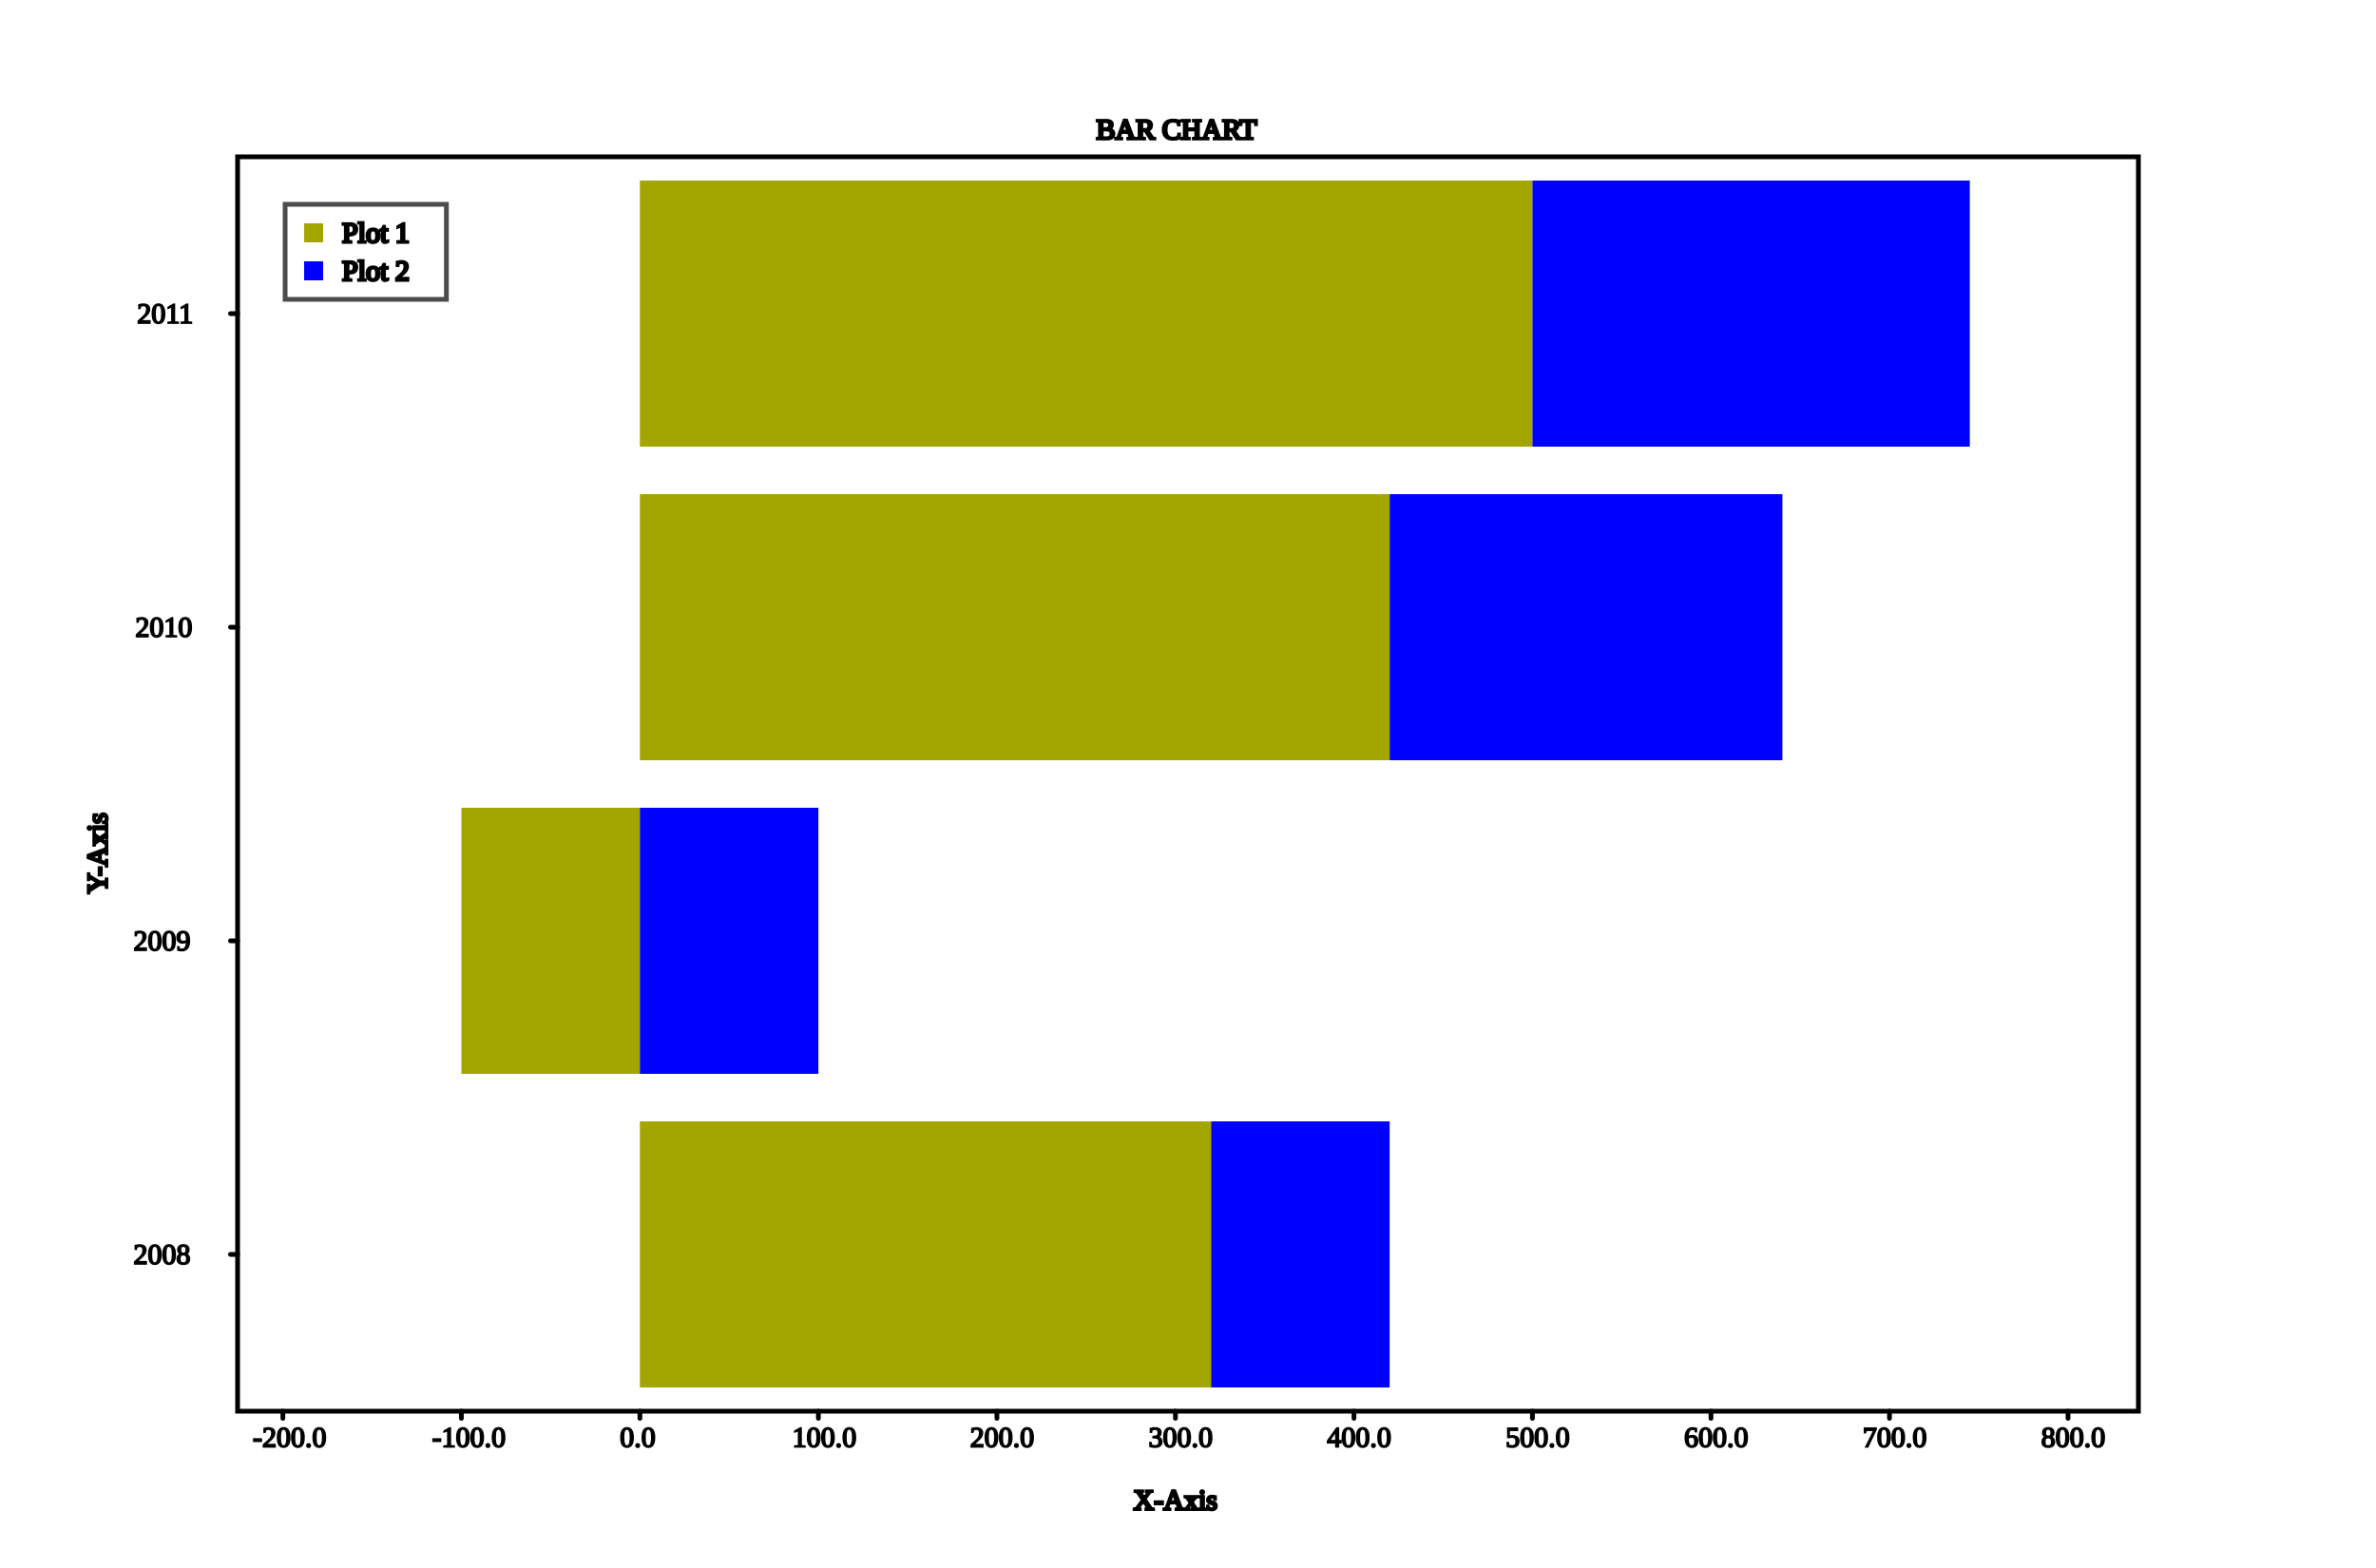
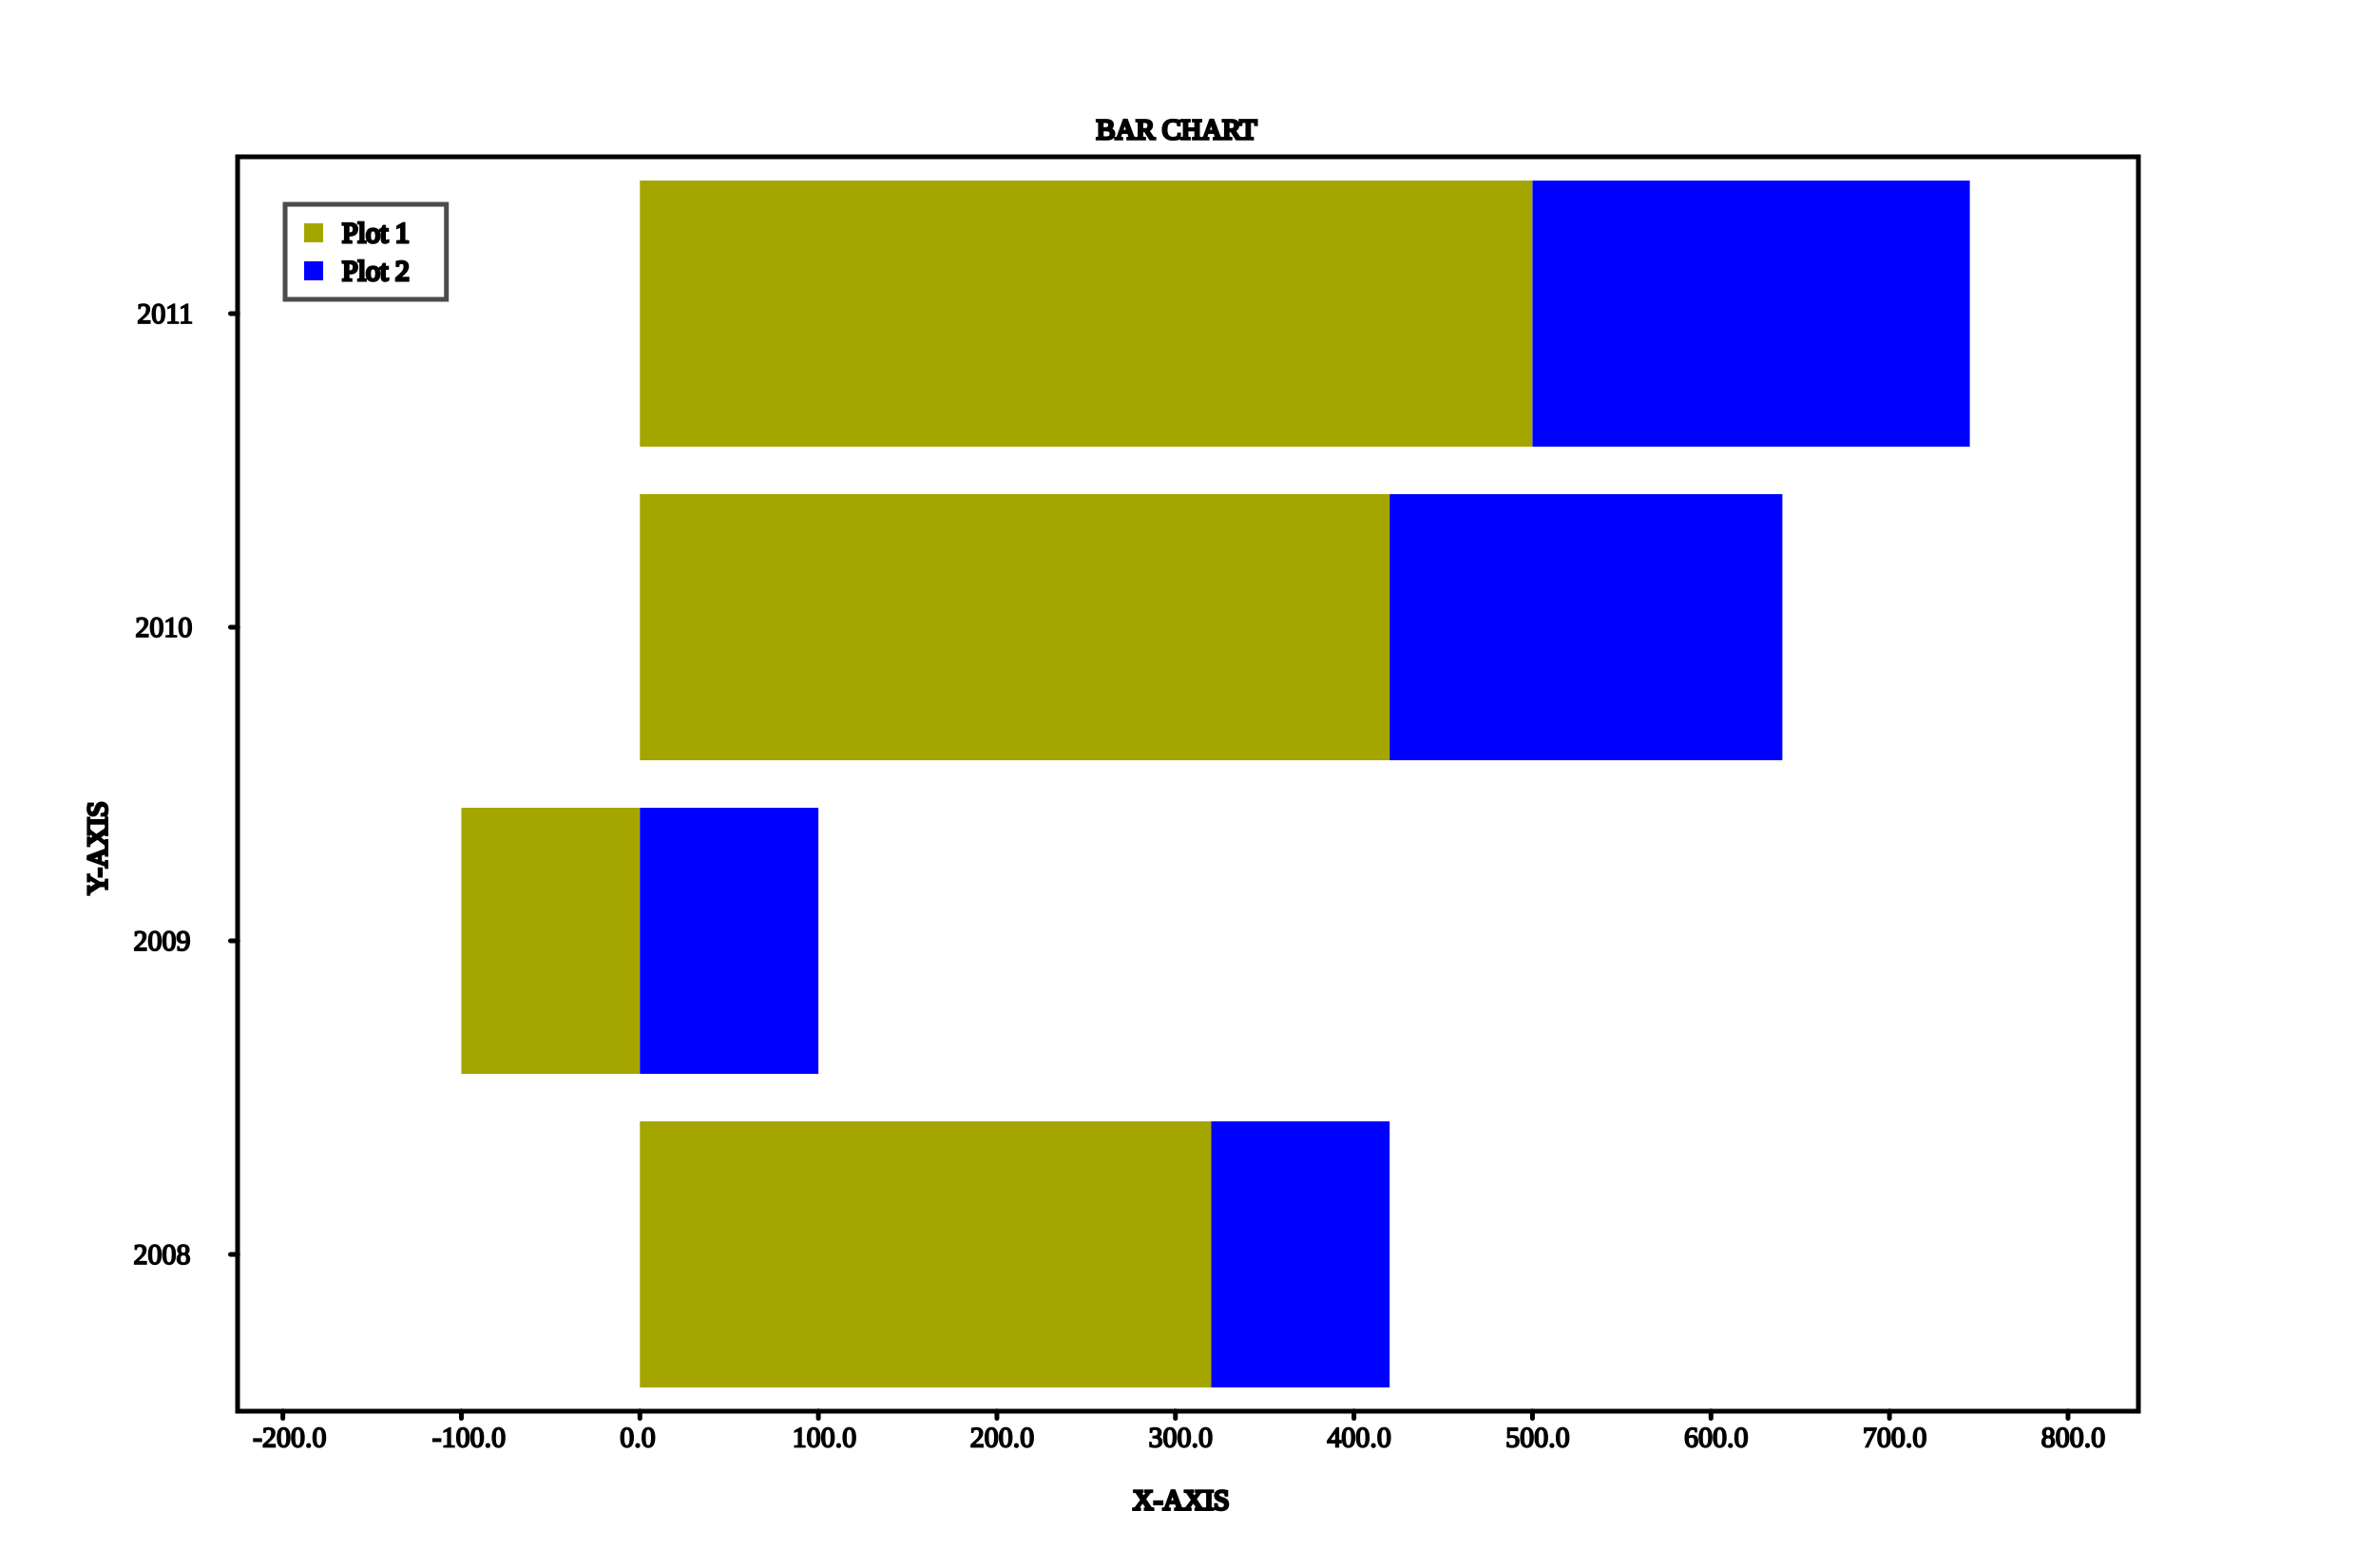
<svg xmlns="http://www.w3.org/2000/svg" height="660.0" width="1000.0" version="4.0">
  <rect width="100%" height="100%" fill="white" />
  <rect x="100.0" y="66.0" width="800.0" height="528.0" style="fill:rgb(255,255,255);stroke-width:2.0;stroke:rgb(0,0,0);opacity:1" />
  <line x1="269.312" y1="597.0" x2="269.312" y2="594.0" style="stroke:rgb(0.0,0.0,0.0);stroke-width:2.0;opacity:1.0;stroke-linecap:round" />
  <text x="260.892" y="609.0" stroke="#000000" stroke-width="0.7" transform="rotate(-0.0,260.8922,609.0)">0.0</text>
  <line x1="344.444" y1="597.0" x2="344.444" y2="594.0" style="stroke:rgb(0.0,0.0,0.0);stroke-width:2.0;opacity:1.0;stroke-linecap:round" />
  <text x="333.464" y="609.0" stroke="#000000" stroke-width="0.7" transform="rotate(-0.0,333.4644,609.0)">100.0</text>
  <line x1="419.577" y1="597.0" x2="419.577" y2="594.0" style="stroke:rgb(0.0,0.0,0.0);stroke-width:2.0;opacity:1.0;stroke-linecap:round" />
  <text x="408.277" y="609.0" stroke="#000000" stroke-width="0.7" transform="rotate(-0.0,408.2767,609.0)">200.0</text>
  <line x1="494.709" y1="597.0" x2="494.709" y2="594.0" style="stroke:rgb(0.0,0.0,0.0);stroke-width:2.0;opacity:1.0;stroke-linecap:round" />
  <text x="483.409" y="609.0" stroke="#000000" stroke-width="0.7" transform="rotate(-0.0,483.409,609.0)">300.0</text>
  <line x1="569.841" y1="597.0" x2="569.841" y2="594.0" style="stroke:rgb(0.0,0.0,0.0);stroke-width:2.0;opacity:1.0;stroke-linecap:round" />
  <text x="558.541" y="609.0" stroke="#000000" stroke-width="0.7" transform="rotate(-0.0,558.5413,609.0)">400.0</text>
  <line x1="644.973" y1="597.0" x2="644.973" y2="594.0" style="stroke:rgb(0.0,0.0,0.0);stroke-width:2.0;opacity:1.0;stroke-linecap:round" />
  <text x="633.673" y="609.0" stroke="#000000" stroke-width="0.7" transform="rotate(-0.0,633.6735,609.0)">500.0</text>
  <line x1="720.106" y1="597.0" x2="720.106" y2="594.0" style="stroke:rgb(0.0,0.0,0.0);stroke-width:2.0;opacity:1.0;stroke-linecap:round" />
  <text x="708.806" y="609.0" stroke="#000000" stroke-width="0.7" transform="rotate(-0.0,708.8058,609.0)">600.0</text>
  <line x1="795.238" y1="597.0" x2="795.238" y2="594.0" style="stroke:rgb(0.0,0.0,0.0);stroke-width:2.0;opacity:1.0;stroke-linecap:round" />
  <text x="783.938" y="609.0" stroke="#000000" stroke-width="0.7" transform="rotate(-0.0,783.938,609.0)">700.0</text>
  <line x1="870.37" y1="597.0" x2="870.37" y2="594.0" style="stroke:rgb(0.0,0.0,0.0);stroke-width:2.0;opacity:1.0;stroke-linecap:round" />
  <text x="859.07" y="609.0" stroke="#000000" stroke-width="0.7" transform="rotate(-0.0,859.0703,609.0)">800.0</text>
  <line x1="194.18" y1="597.0" x2="194.18" y2="594.0" style="stroke:rgb(0.0,0.0,0.0);stroke-width:2.0;opacity:1.0;stroke-linecap:round" />
  <text x="181.84" y="609.0" stroke="#000000" stroke-width="0.7" transform="rotate(-0.0,181.8399,609.0)">-100.0</text>
  <line x1="119.048" y1="597.0" x2="119.048" y2="594.0" style="stroke:rgb(0.0,0.0,0.0);stroke-width:2.0;opacity:1.0;stroke-linecap:round" />
  <text x="106.388" y="609.0" stroke="#000000" stroke-width="0.7" transform="rotate(-0.0,106.3876,609.0)">-200.0</text>
  <line x1="97.0" y1="528.0" x2="100.0" y2="528.0" style="stroke:rgb(0.0,0.0,0.0);stroke-width:2.0;opacity:1.0;stroke-linecap:round" />
  <text x="56.176" y="532.0" stroke="#000000" stroke-width="0.7" transform="rotate(-0.0,56.176,532.0)">2008</text>
  <line x1="97.0" y1="396.0" x2="100.0" y2="396.0" style="stroke:rgb(0.0,0.0,0.0);stroke-width:2.0;opacity:1.0;stroke-linecap:round" />
  <text x="56.176" y="400.0" stroke="#000000" stroke-width="0.7" transform="rotate(-0.0,56.176,400.0)">2009</text>
  <line x1="97.0" y1="264.0" x2="100.0" y2="264.0" style="stroke:rgb(0.0,0.0,0.0);stroke-width:2.0;opacity:1.0;stroke-linecap:round" />
  <text x="56.944" y="268.0" stroke="#000000" stroke-width="0.7" transform="rotate(-0.0,56.944,268.0)">2010</text>
  <line x1="97.0" y1="132.0" x2="100.0" y2="132.0" style="stroke:rgb(0.0,0.0,0.0);stroke-width:2.0;opacity:1.0;stroke-linecap:round" />
  <text x="57.712" y="136.0" stroke="#000000" stroke-width="0.7" transform="rotate(-0.0,57.712,136.0)">2011</text>
  <rect x="269.312" y="472.0" width="240.423" height="112.0" style="fill:rgb(164.985,164.985,0.0);stroke-width:0;stroke:rgb(0,0,0);opacity:1.0" />
  <rect x="509.735" y="472.0" width="75.132" height="112.0" style="fill:rgb(0.0,0.0,255.0);stroke-width:0;stroke:rgb(0,0,0);opacity:1.0" />
  <rect x="194.18" y="340.0" width="75.132" height="112.0" style="fill:rgb(164.985,164.985,0.0);stroke-width:0;stroke:rgb(0,0,0);opacity:1.0" />
  <rect x="269.312" y="340.0" width="75.132" height="112.0" style="fill:rgb(0.0,0.0,255.0);stroke-width:0;stroke:rgb(0,0,0);opacity:1.0" />
  <rect x="269.312" y="208.0" width="315.556" height="112.0" style="fill:rgb(164.985,164.985,0.0);stroke-width:0;stroke:rgb(0,0,0);opacity:1.0" />
  <rect x="584.868" y="208.0" width="165.291" height="112.0" style="fill:rgb(0.0,0.0,255.0);stroke-width:0;stroke:rgb(0,0,0);opacity:1.0" />
  <rect x="269.312" y="76.0" width="375.661" height="112.0" style="fill:rgb(164.985,164.985,0.0);stroke-width:0;stroke:rgb(0,0,0);opacity:1.0" />
  <rect x="644.973" y="76.0" width="184.074" height="112.0" style="fill:rgb(0.0,0.0,255.0);stroke-width:0;stroke:rgb(0,0,0);opacity:1.0" />
  <text x="461.4" y="58.5" stroke="#000000" stroke-width="1.2" transform="rotate(-0.0,461.4,58.5)">BAR CHART</text>
-   <text x="477.05" y="635.4" stroke="#000000" stroke-width="1.2" transform="rotate(-0.0,477.05,635.4)">X-Axis</text>
-   <text x="45.0" y="376.1" stroke="#000000" stroke-width="1.2" transform="rotate(-90.0,45.0,376.1)">Y-Axis</text>
+   <text x="476.8" y="635.4" stroke="#000000" stroke-width="1.2" transform="rotate(-0.0,476.8,635.4)">X-AXIS</text>
+   <text x="45.0" y="376.6" stroke="#000000" stroke-width="1.2" transform="rotate(-90.0,45.0,376.6)">Y-AXIS</text>
  <rect x="120.0" y="86.0" width="67.88" height="40.0" style="fill:rgb(255.0,255.0,255.0);stroke-width:2.0;stroke:rgb(0.0,0.0,0.0);opacity:0.7" />
  <rect x="128.0" y="94.0" width="8.0" height="8.0" style="fill:rgb(164.985,164.985,0.0);stroke-width:0;stroke:rgb(0,0,0);opacity:1.0" />
  <text x="144.0" y="102.0" stroke="#000000" stroke-width="1.2" transform="rotate(-0.0,144.0,102.0)">Plot 1</text>
  <rect x="128.0" y="110.0" width="8.0" height="8.0" style="fill:rgb(0.0,0.0,255.0);stroke-width:0;stroke:rgb(0,0,0);opacity:1.0" />
  <text x="144.0" y="118.0" stroke="#000000" stroke-width="1.2" transform="rotate(-0.0,144.0,118.0)">Plot 2</text>
</svg>
